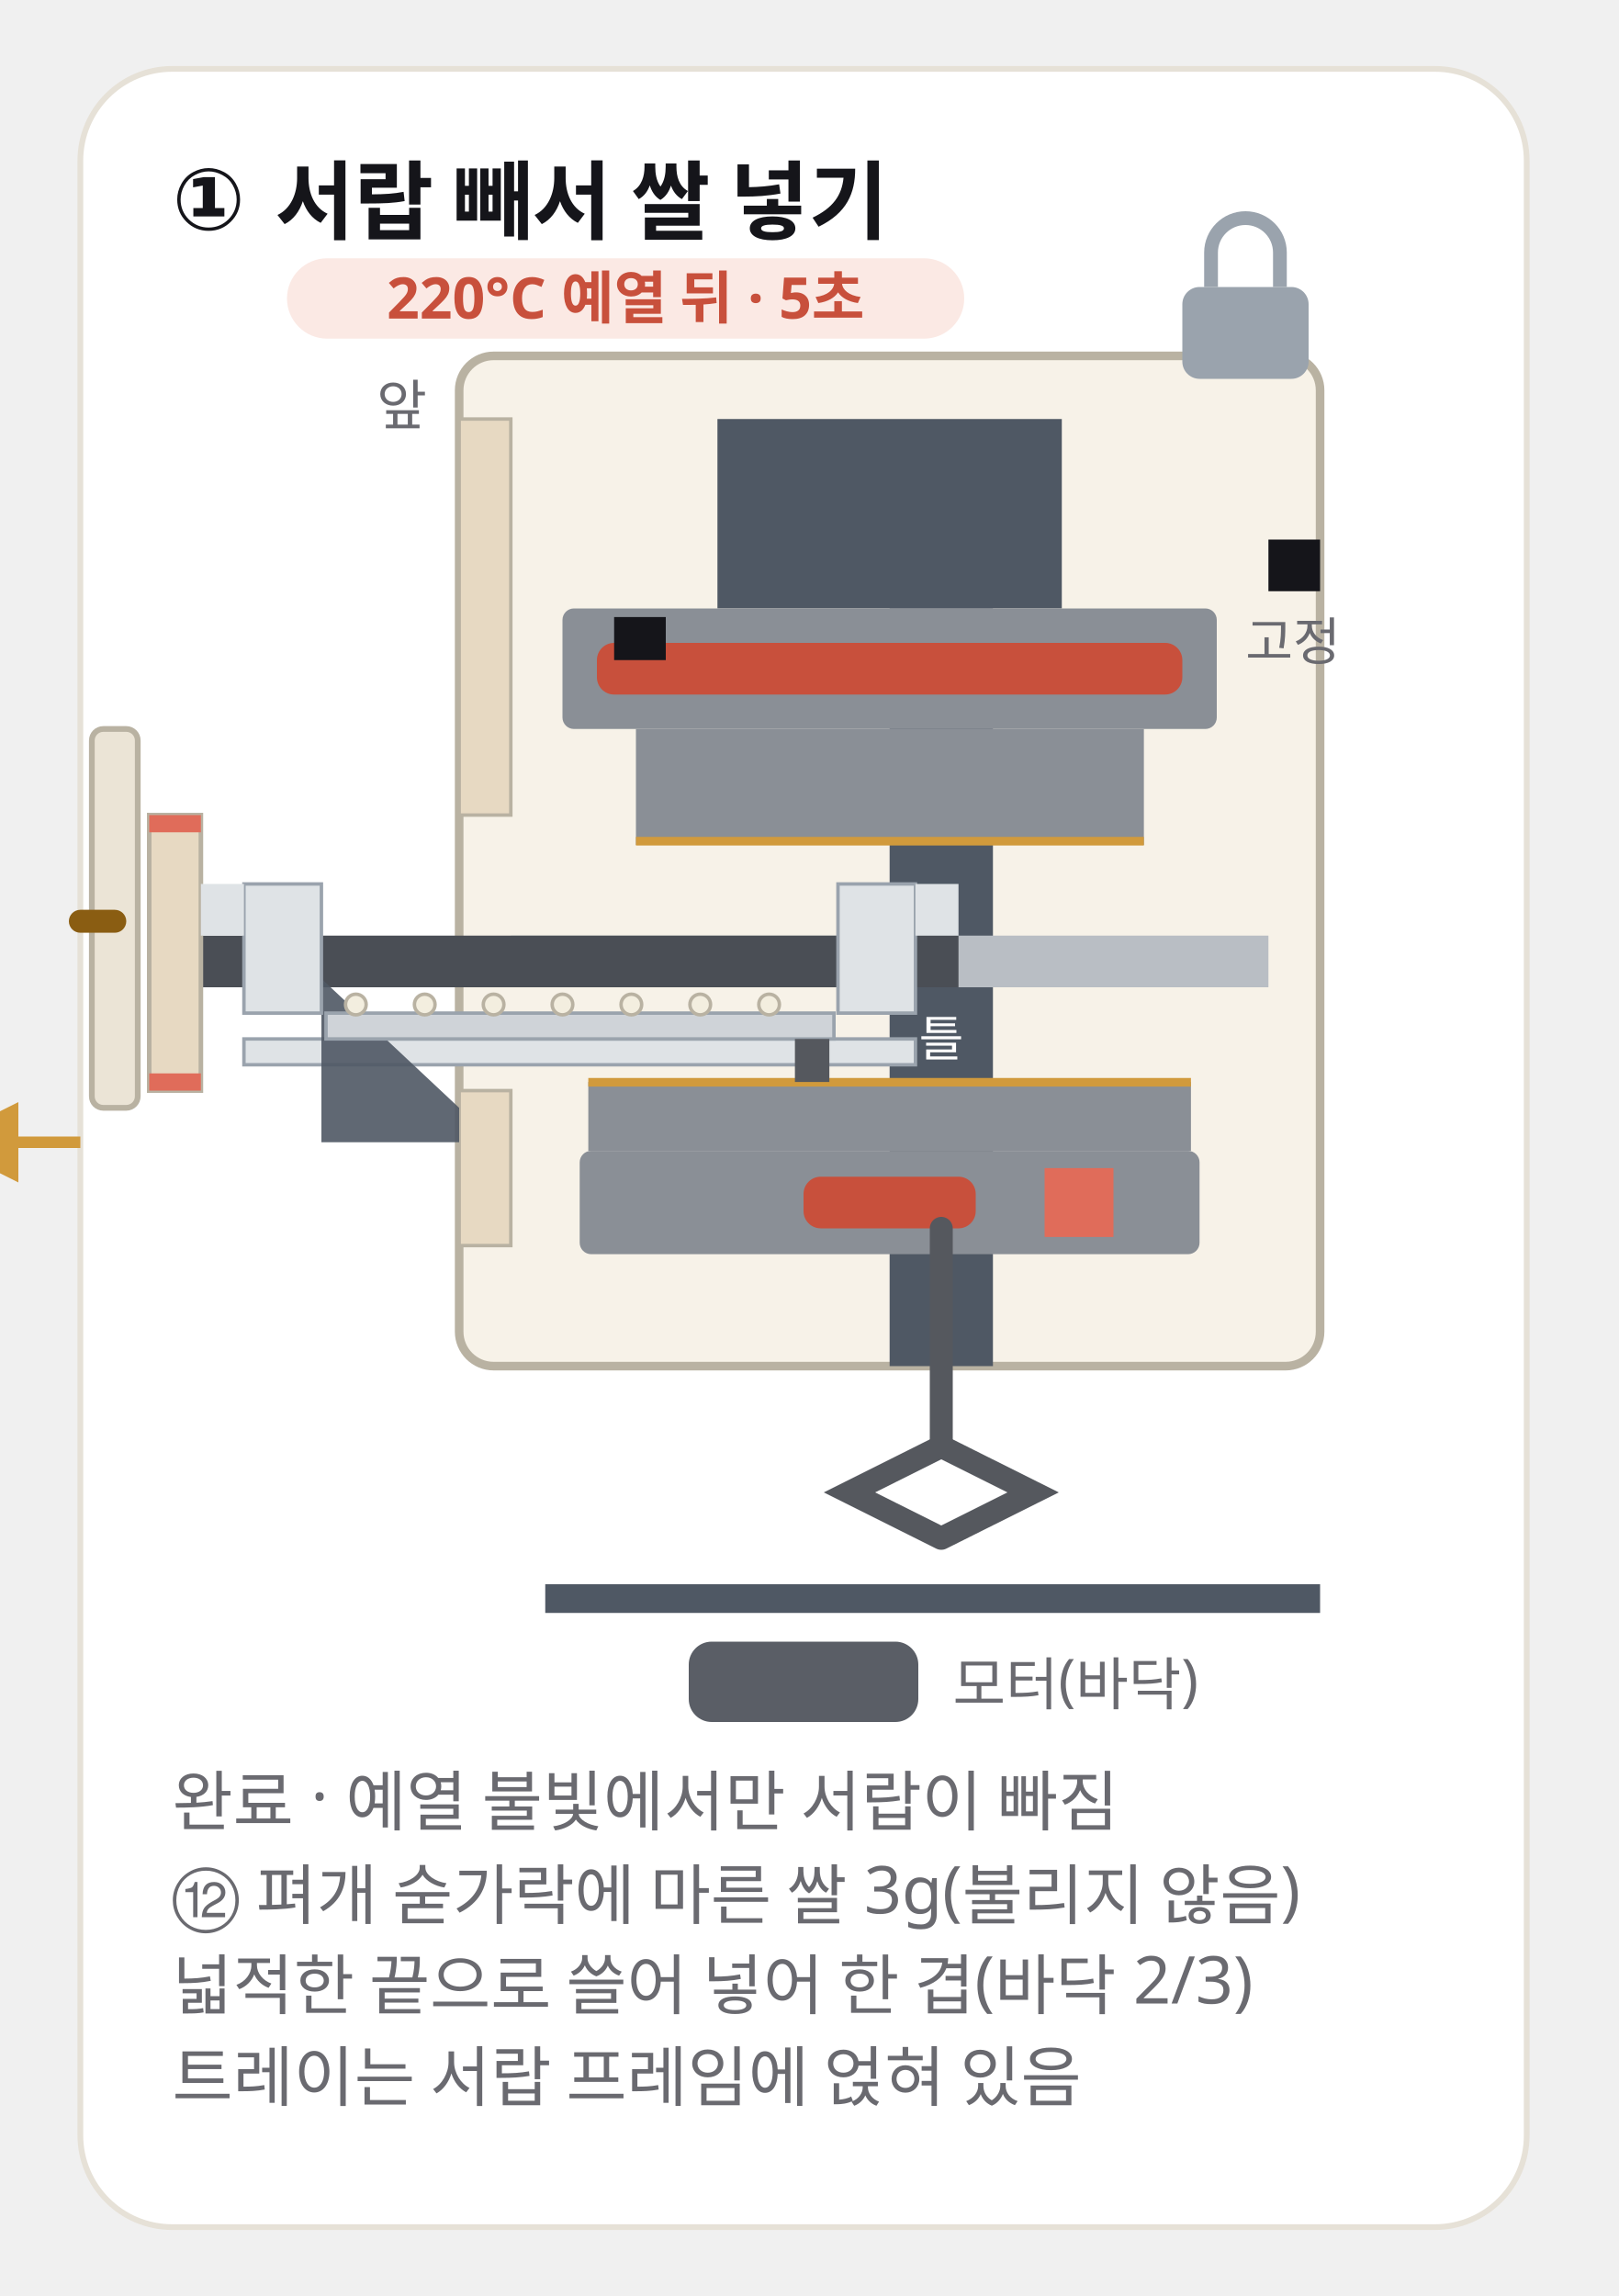
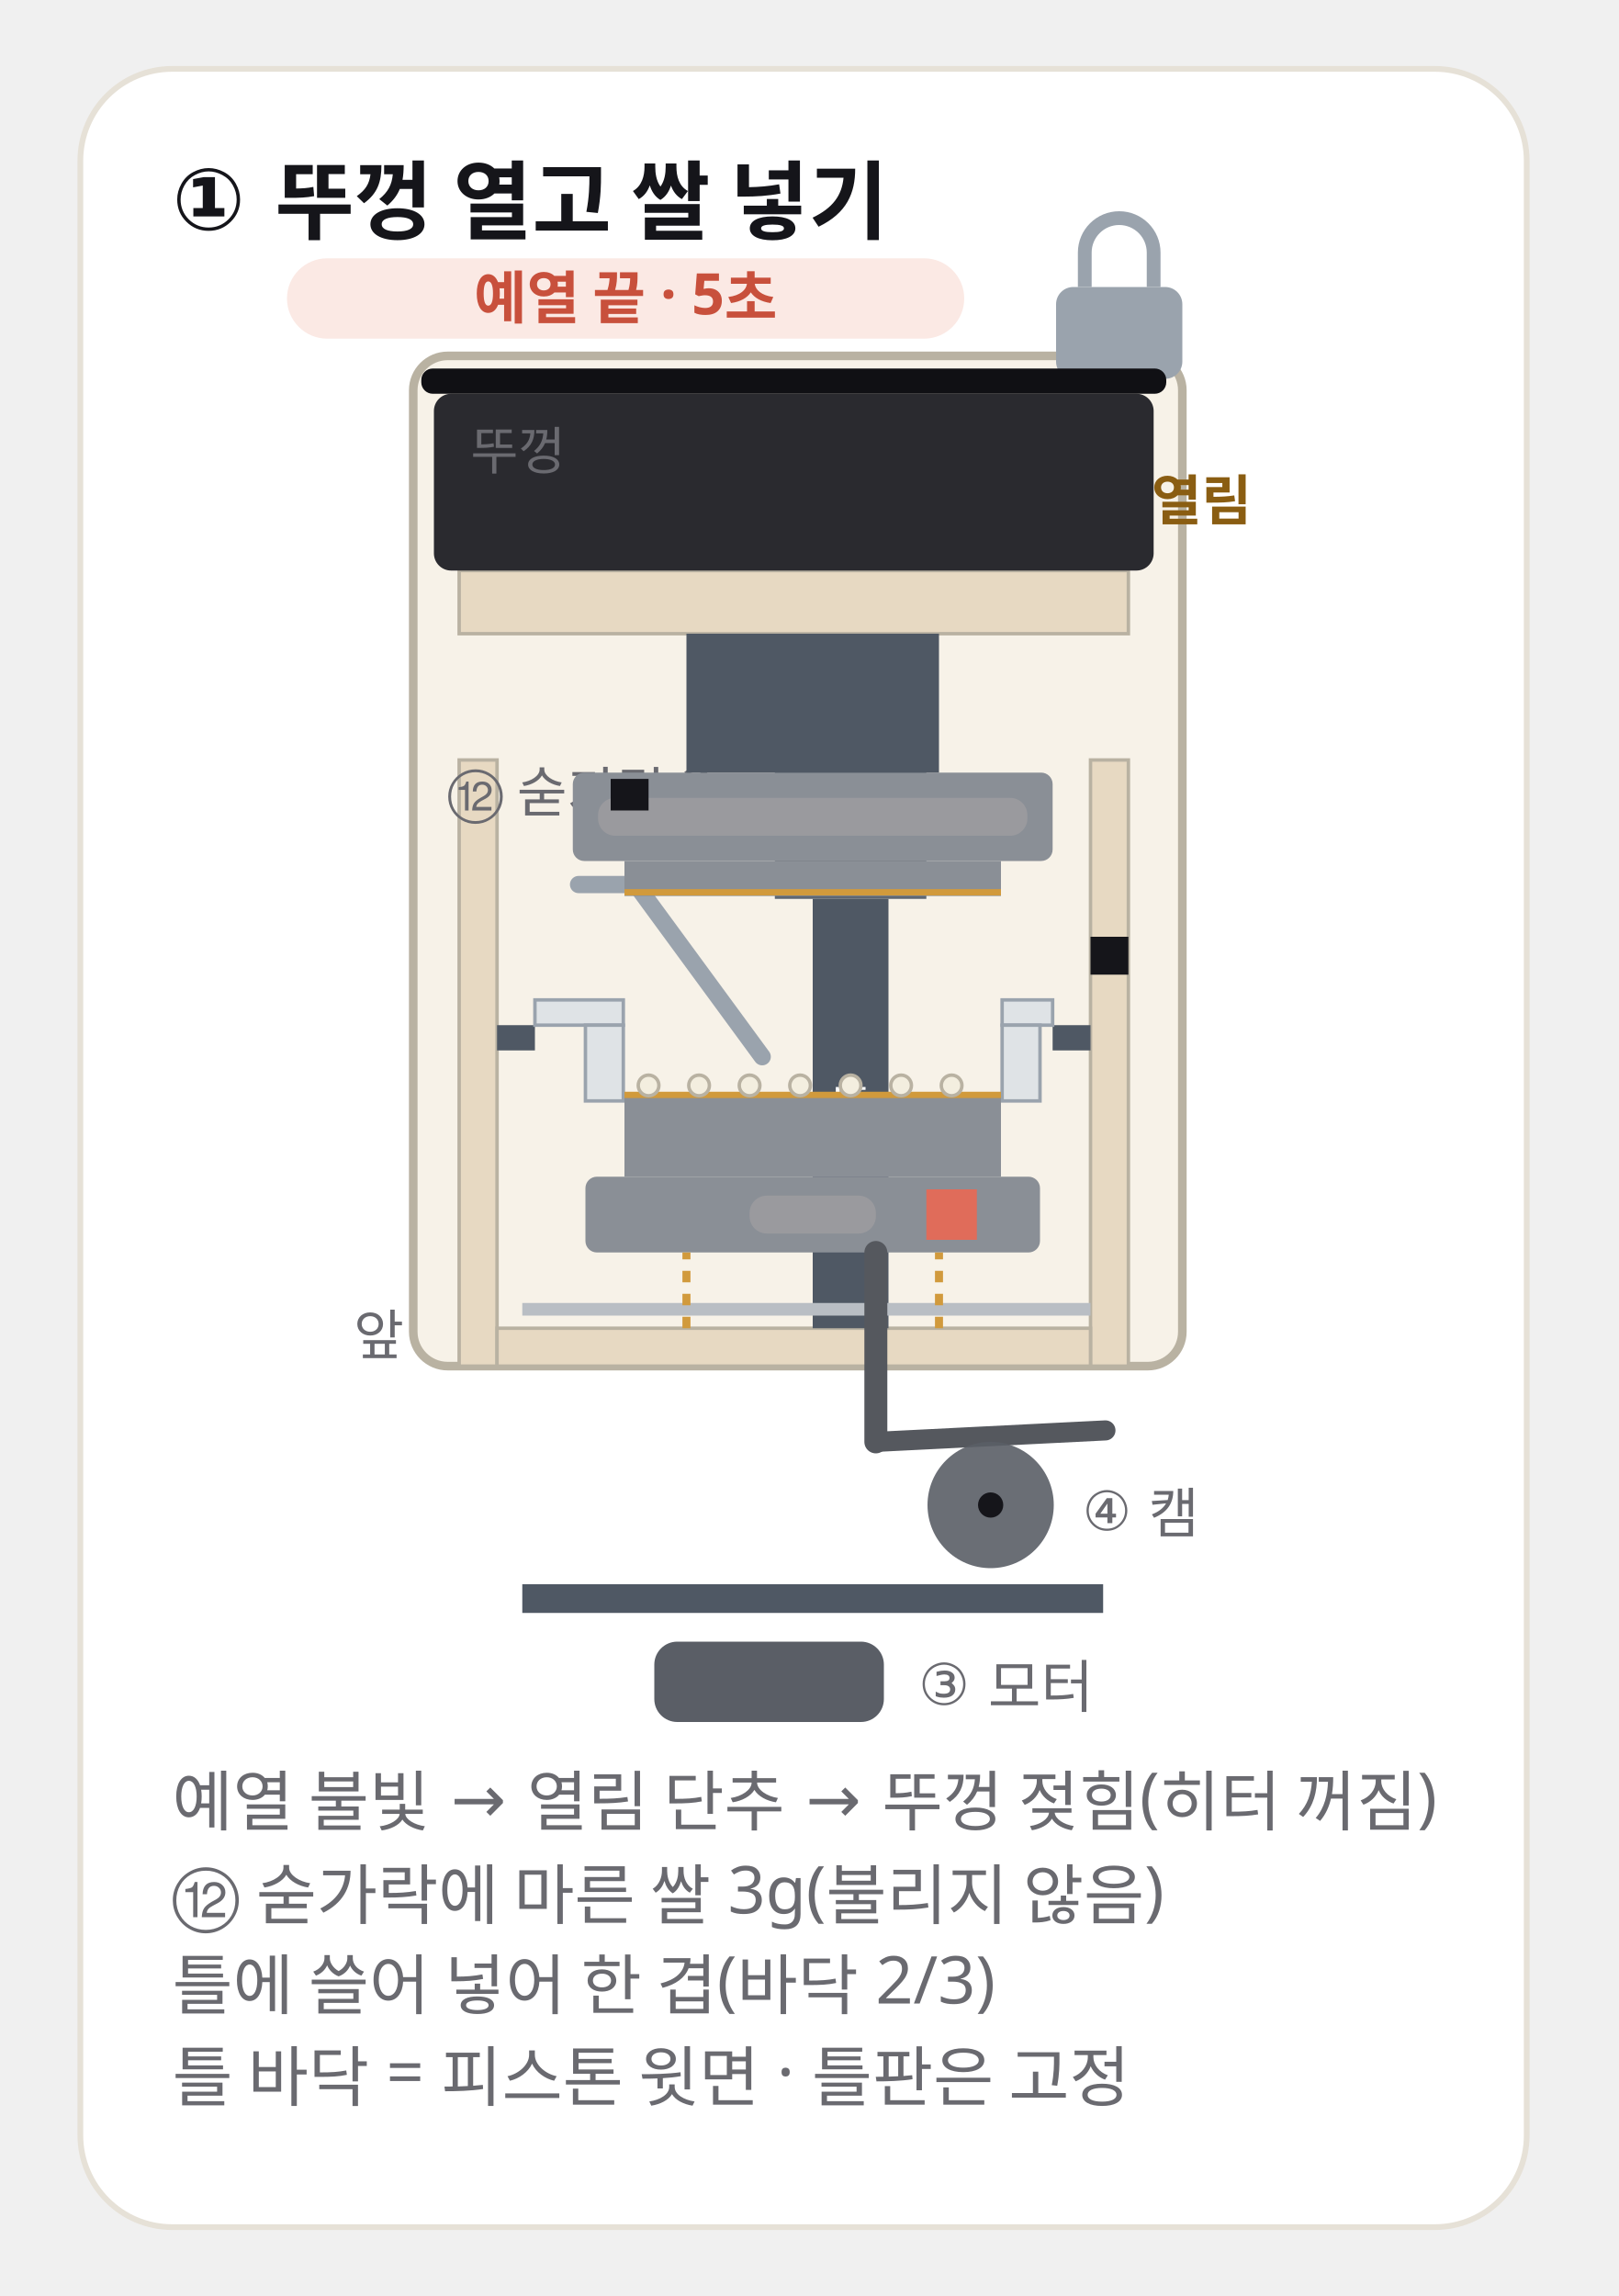
<svg xmlns="http://www.w3.org/2000/svg" viewBox="0 0 282 400" font-family="NanumSquare, Pretendard, sans-serif">
  <defs>
    <pattern id="hatch" width="7" height="7" patternUnits="userSpaceOnUse" patternTransform="rotate(45)">
      <line x1="0" y1="0" x2="0" y2="7" stroke="#8a5d12" stroke-width="1.1" opacity=".55" />
    </pattern>
    <linearGradient id="glassT" x1="0" y1="0" x2="1" y2="1">
      <stop offset="0" stop-color="#3a3a40" />
      <stop offset=".5" stop-color="#101014" />
      <stop offset="1" stop-color="#2c2c32" />
    </linearGradient>
    <marker id="arr" viewBox="0 0 10 10" refX="8" refY="5" markerWidth="7" markerHeight="7" orient="auto-start-reverse">
      <path d="M0,0 L10,5 L0,10 z" fill="#d19a3c" />
    </marker>
    <marker id="arrg" viewBox="0 0 10 10" refX="8" refY="5" markerWidth="6" markerHeight="6" orient="auto-start-reverse">
      <path d="M0,0 L10,5 L0,10 z" fill="#6a6a70" />
    </marker>
    <marker id="arrh" viewBox="0 0 10 10" refX="8" refY="5" markerWidth="6" markerHeight="6" orient="auto-start-reverse">
      <path d="M0,0 L10,5 L0,10 z" fill="#c8503c" />
    </marker>
  </defs>
  <g transform="translate(14,0)">
    <rect x="0" y="12" width="252" height="376" rx="16" fill="#fff" stroke="#e6e1d7" />
-     <text x="16" y="40" font-size="15" font-weight="800" fill="#15151a">① 서랍 빼서 쌀 넣기</text>
+     <text x="16" y="40" font-size="15" font-weight="800" fill="#15151a">① 뚜껑 열고 쌀 넣기</text>
    <rect x="36" y="45" width="118" height="14" rx="7" fill="#fbe9e4" />
-     <text x="95" y="55.5" font-size="10" font-weight="800" fill="#c8503c" text-anchor="middle">220°C 예열 뒤 · 5초</text>
+     <text x="95" y="55.5" font-size="10" font-weight="800" fill="#c8503c" text-anchor="middle">예열 끝 · 5초</text>
    <g transform="translate(0,0)">
-       <rect x="66" y="62" width="150" height="176" rx="6" fill="#f7f2e8" stroke="#b9b2a2" stroke-width="1.5" />
-       <rect x="192" y="50" width="22" height="16" rx="3" fill="#9aa3ad" />
-       <path d="M197 50 v-6 a6 6 0 0 1 12 0 v6" fill="none" stroke="#9aa3ad" stroke-width="2.4" />
-       <text x="56" y="74" font-size="9.5" fill="#6a6a70" text-anchor="middle">앞</text>
-       <rect x="66.0" y="73.0" width="9.0" height="69.0" fill="#e7d9c2" stroke="#b9b2a2" stroke-width=".6" />
-       <rect x="66.0" y="190.0" width="9.0" height="27.0" fill="#e7d9c2" stroke="#b9b2a2" stroke-width=".6" />
-       <rect x="207.0" y="94.0" width="9.0" height="9.0" fill="#15151a" />
-       <rect x="141.0" y="106.0" width="18.0" height="132.0" fill="#4f5864" />
-       <rect x="111.0" y="73.0" width="60.0" height="33.0" fill="#4f5864" />
-       <text x="150.0" y="184.0" font-size="8.5" fill="#fff" text-anchor="middle">틀</text>
-       <rect x="84.0" y="106.0" width="114.0" height="21.0" fill="#8a8f96" rx="2" />
-       <rect x="90.0" y="112.0" width="102.0" height="9.0" fill="#c8503c" rx="3" />
-       <rect x="96.8" y="127.0" width="88.5" height="20.2" fill="#8a8f96" />
-       <rect x="96.8" y="145.8" width="88.5" height="1.5" fill="#d19a3c" />
-       <rect x="93.0" y="107.5" width="9.0" height="7.5" fill="#15151a" />
-       <text x="203.0" y="115.0" font-size="9" fill="#6a6a70">고정</text>
-       <rect x="75.0" y="163.0" width="132.0" height="9.0" fill="#b9bec4" />
-       <rect x="87.0" y="200.5" width="108.0" height="18.0" fill="#8a8f96" rx="2" />
-       <rect x="126.0" y="205.0" width="30.0" height="9.0" fill="#c8503c" rx="3" />
-       <rect x="88.5" y="188.5" width="105.0" height="12.0" fill="#8a8f96" />
-       <rect x="88.5" y="187.8" width="105.0" height="1.5" fill="#d19a3c" />
-       <rect x="168.0" y="203.5" width="12.0" height="12.0" fill="#e06c5a" />
-       <rect x="21.0" y="163.0" width="132.0" height="9.0" fill="#4a4e55" />
-       <rect x="12.0" y="142.0" width="9.0" height="48.0" fill="#e7d9c2" stroke="#b9b2a2" stroke-width=".8" />
-       <rect x="12.0" y="142.0" width="9.0" height="3.0" fill="#e06c5a" />
-       <rect x="12.0" y="187.0" width="9.0" height="3.0" fill="#e06c5a" />
-       <rect x="2.0" y="127.0" width="8" height="66.0" rx="2" fill="#ebe4d6" stroke="#b9b2a2" />
-       <rect x="-2.0" y="158.5" width="10" height="4" rx="2" fill="#8a5d12" />
-       <rect x="28.5" y="181.0" width="117.0" height="4.5" fill="#dfe3e6" stroke="#9aa3ad" stroke-width=".6" />
-       <path d="M66.0 199.0 L66.0 193.0 L42.0 170.5 L42.0 199.0 Z" fill="#4f5864" opacity=".9" />
-       <rect x="42.8" y="176.5" width="88.5" height="4.5" fill="#cfd3d8" stroke="#9aa3ad" stroke-width=".6" />
-       <rect x="124.5" y="181.0" width="6.0" height="7.5" fill="#55585e" />
-       <rect x="132.0" y="154.0" width="13.5" height="22.5" fill="#dfe3e6" stroke="#9aa3ad" stroke-width=".6" />
-       <rect x="28.5" y="154.0" width="13.5" height="22.5" fill="#dfe3e6" stroke="#9aa3ad" stroke-width=".6" />
-       <rect x="145.5" y="154.0" width="7.5" height="9.0" fill="#dfe3e6" />
-       <rect x="21.0" y="154.0" width="7.5" height="9.0" fill="#dfe3e6" />
-       <circle cx="48.0" cy="175.0" r="1.8" fill="#f3eedf" stroke="#b9b2a2" stroke-width=".6" />
-       <circle cx="60.0" cy="175.0" r="1.8" fill="#f3eedf" stroke="#b9b2a2" stroke-width=".6" />
-       <circle cx="72.0" cy="175.0" r="1.8" fill="#f3eedf" stroke="#b9b2a2" stroke-width=".6" />
-       <circle cx="84.0" cy="175.0" r="1.8" fill="#f3eedf" stroke="#b9b2a2" stroke-width=".6" />
-       <circle cx="96.0" cy="175.0" r="1.8" fill="#f3eedf" stroke="#b9b2a2" stroke-width=".6" />
-       <circle cx="108.0" cy="175.0" r="1.8" fill="#f3eedf" stroke="#b9b2a2" stroke-width=".6" />
-       <circle cx="120.0" cy="175.0" r="1.8" fill="#f3eedf" stroke="#b9b2a2" stroke-width=".6" />
-       <line x1="0.0" y1="199.0" x2="-22.0" y2="199.0" stroke="#d19a3c" stroke-width="2" marker-end="url(#arr)" />
-       <line x1="150.0" y1="214.0" x2="150.0" y2="252" stroke="#55585e" stroke-width="4" stroke-linecap="round" />
-       <path d="M150.0 252 l-16 8 l16 8 M150.0 252 l16 8 l-16 8" fill="none" stroke="#55585e" stroke-width="4" stroke-linecap="round" />
-       <rect x="81.0" y="276" width="135.0" height="5" fill="#4f5864" />
-       <rect x="106" y="286" width="40" height="14" rx="4" fill="#5a5e66" />
-       <text x="152" y="297" font-size="10" fill="#6a6a70">모터(바닥)</text>
+       <rect x="58" y="62" width="134" height="176" rx="6" fill="#f7f2e8" stroke="#b9b2a2" stroke-width="1.5" />
+       <rect x="170" y="50" width="22" height="16" rx="3" fill="#9aa3ad" />
+       <path d="M175 50 v-6 a6 6 0 0 1 12 0 v6" fill="none" stroke="#9aa3ad" stroke-width="2.4" />
+       <text x="52" y="236" font-size="9.5" fill="#6a6a70" text-anchor="middle">앞</text>
+       <rect x="66.0" y="132.4" width="6.6" height="105.6" fill="#e7d9c2" stroke="#b9b2a2" stroke-width=".6" />
+       <rect x="176.0" y="132.4" width="6.6" height="105.6" fill="#e7d9c2" stroke="#b9b2a2" stroke-width=".6" />
+       <rect x="72.6" y="231.4" width="103.4" height="6.6" fill="#e7d9c2" stroke="#b9b2a2" stroke-width=".6" />
+       <rect x="176.0" y="163.2" width="6.6" height="6.6" fill="#15151a" />
+       <rect x="127.6" y="156.6" width="13.2" height="74.8" fill="#4f5864" />
+       <rect x="121.0" y="132.4" width="26.4" height="24.2" fill="#4f5864" opacity=".9" />
+       <text x="134.2" y="196.2" font-size="8.5" fill="#fff" text-anchor="middle">틀</text>
+       <rect x="169.4" y="178.6" width="6.6" height="4.4" fill="#4f5864" />
+       <rect x="72.6" y="178.6" width="6.6" height="4.4" fill="#4f5864" />
+       <rect x="160.6" y="174.2" width="8.8" height="4.4" fill="#dfe3e6" stroke="#9aa3ad" stroke-width=".6" />
+       <rect x="79.2" y="174.2" width="15.4" height="4.4" fill="#dfe3e6" stroke="#9aa3ad" stroke-width=".6" />
+       <rect x="160.6" y="178.6" width="6.6" height="13.2" fill="#dfe3e6" stroke="#9aa3ad" stroke-width=".6" />
+       <rect x="88.0" y="178.6" width="6.6" height="13.2" fill="#dfe3e6" stroke="#9aa3ad" stroke-width=".6" />
+       <rect x="77.0" y="227.0" width="99.0" height="2.2" fill="#b9bec4" />
+       <rect x="88.0" y="205.0" width="79.2" height="13.2" fill="#8a8f96" rx="2" />
+       <rect x="116.6" y="208.3" width="22.0" height="6.6" fill="#9a9a9e" rx="3" />
+       <rect x="94.8" y="190.7" width="65.6" height="14.3" fill="#8a8f96" />
+       <rect x="94.8" y="190.2" width="65.6" height="1.1" fill="#d19a3c" />
+       <rect x="147.4" y="207.2" width="8.8" height="8.8" fill="#e06c5a" />
+       <line x1="149.6" y1="231.4" x2="149.6" y2="218.2" stroke="#d19a3c" stroke-width="1.4" stroke-dasharray="2 2" />
+       <line x1="105.6" y1="231.4" x2="105.6" y2="218.2" stroke="#d19a3c" stroke-width="1.4" stroke-dasharray="2 2" />
+       <circle cx="99.0" cy="189.1" r="1.8" fill="#f3eedf" stroke="#b9b2a2" stroke-width=".6" />
+       <circle cx="107.8" cy="189.1" r="1.8" fill="#f3eedf" stroke="#b9b2a2" stroke-width=".6" />
+       <circle cx="116.6" cy="189.1" r="1.8" fill="#f3eedf" stroke="#b9b2a2" stroke-width=".6" />
+       <circle cx="125.4" cy="189.1" r="1.8" fill="#f3eedf" stroke="#b9b2a2" stroke-width=".6" />
+       <circle cx="134.2" cy="189.1" r="1.8" fill="#f3eedf" stroke="#b9b2a2" stroke-width=".6" />
+       <circle cx="143.0" cy="189.1" r="1.8" fill="#f3eedf" stroke="#b9b2a2" stroke-width=".6" />
+       <circle cx="151.8" cy="189.1" r="1.8" fill="#f3eedf" stroke="#b9b2a2" stroke-width=".6" />
+       <path d="M118.8 184.1 l-22 -30 l-10 0" fill="none" stroke="#9aa3ad" stroke-width="3" stroke-linecap="round" />
+       <text x="64.0" y="141.2" font-size="9.5" fill="#6a6a70">⑫ 숟가락 3g</text>
+       <rect x="66.0" y="99.4" width="116.6" height="11.0" fill="#e7d9c2" stroke="#b9b2a2" stroke-width=".6" />
+       <rect x="61.6" y="68.6" width="125.4" height="30.8" fill="#2a2a2f" rx="3" />
+       <rect x="59.4" y="64.2" width="129.8" height="4.4" fill="#101014" rx="2" />
+       <rect x="85.8" y="134.6" width="83.6" height="15.4" fill="#8a8f96" rx="2" />
+       <rect x="90.2" y="139.0" width="74.8" height="6.6" fill="#9a9a9e" rx="3" />
+       <rect x="94.8" y="150.0" width="65.6" height="6.1" fill="#8a8f96" />
+       <rect x="94.8" y="154.9" width="65.6" height="1.1" fill="#d19a3c" />
+       <rect x="92.4" y="135.7" width="6.6" height="5.5" fill="#15151a" />
+       <rect x="105.6" y="110.4" width="44.0" height="24.2" fill="#4f5864" />
+       <text x="68.0" y="81.8" font-size="9" fill="#6a6a70">뚜껑</text>
+       <text x="186.6" y="90.6" font-size="9.5" font-weight="800" fill="#8a5d12">열림 </text>
+       <line x1="138.6" y1="218.2" x2="138.6" y2="251.2" stroke="#55585e" stroke-width="4" stroke-linecap="round" />
+       <line x1="138.6" y1="251.2" x2="178.6" y2="249.2" stroke="#55585e" stroke-width="3.5" stroke-linecap="round" />
+       <circle cx="158.6" cy="262.2" r="11.0" fill="#5a5e66" opacity=".9" />
+       <circle cx="158.6" cy="262.2" r="2.2" fill="#15151a" />
+       <text x="174.6" y="266.6" font-size="9.5" fill="#6a6a70">④ 캠</text>
+       <rect x="77.0" y="276" width="101.2" height="5" fill="#4f5864" />
+       <rect x="100" y="286" width="40" height="14" rx="4" fill="#5a5e66" />
+       <text x="146" y="297" font-size="10" fill="#6a6a70">③ 모터</text>
    </g>
-     <text x="16" y="318" font-size="11.5" fill="#6a6a70">완료 · 예열 불빛에서만 서랍이 빠짐</text>
-     <text x="16" y="334" font-size="11.5" fill="#6a6a70">⑫ 펴개 숟가락에 마른 쌀 3g(불리지 않음)</text>
-     <text x="16" y="350" font-size="11.5" fill="#6a6a70">넓적한 끝으로 쓸어 넣어 한 겹(바닥 2/3)</text>
-     <text x="16" y="366" font-size="11.5" fill="#6a6a70">트레이는 서랍 프레임에 얹혀 있음</text>
+     <text x="16" y="318" font-size="11.5" fill="#6a6a70">예열 불빛 → 열림 단추 → 뚜껑 젖힘(히터 꺼짐)</text>
+     <text x="16" y="334" font-size="11.5" fill="#6a6a70">⑫ 숟가락에 마른 쌀 3g(불리지 않음)</text>
+     <text x="16" y="350" font-size="11.5" fill="#6a6a70">틀에 쓸어 넣어 한 겹(바닥 2/3)</text>
+     <text x="16" y="366" font-size="11.5" fill="#6a6a70">틀 바닥 = 피스톤 윗면 · 틀판은 고정</text>
  </g>
</svg>
